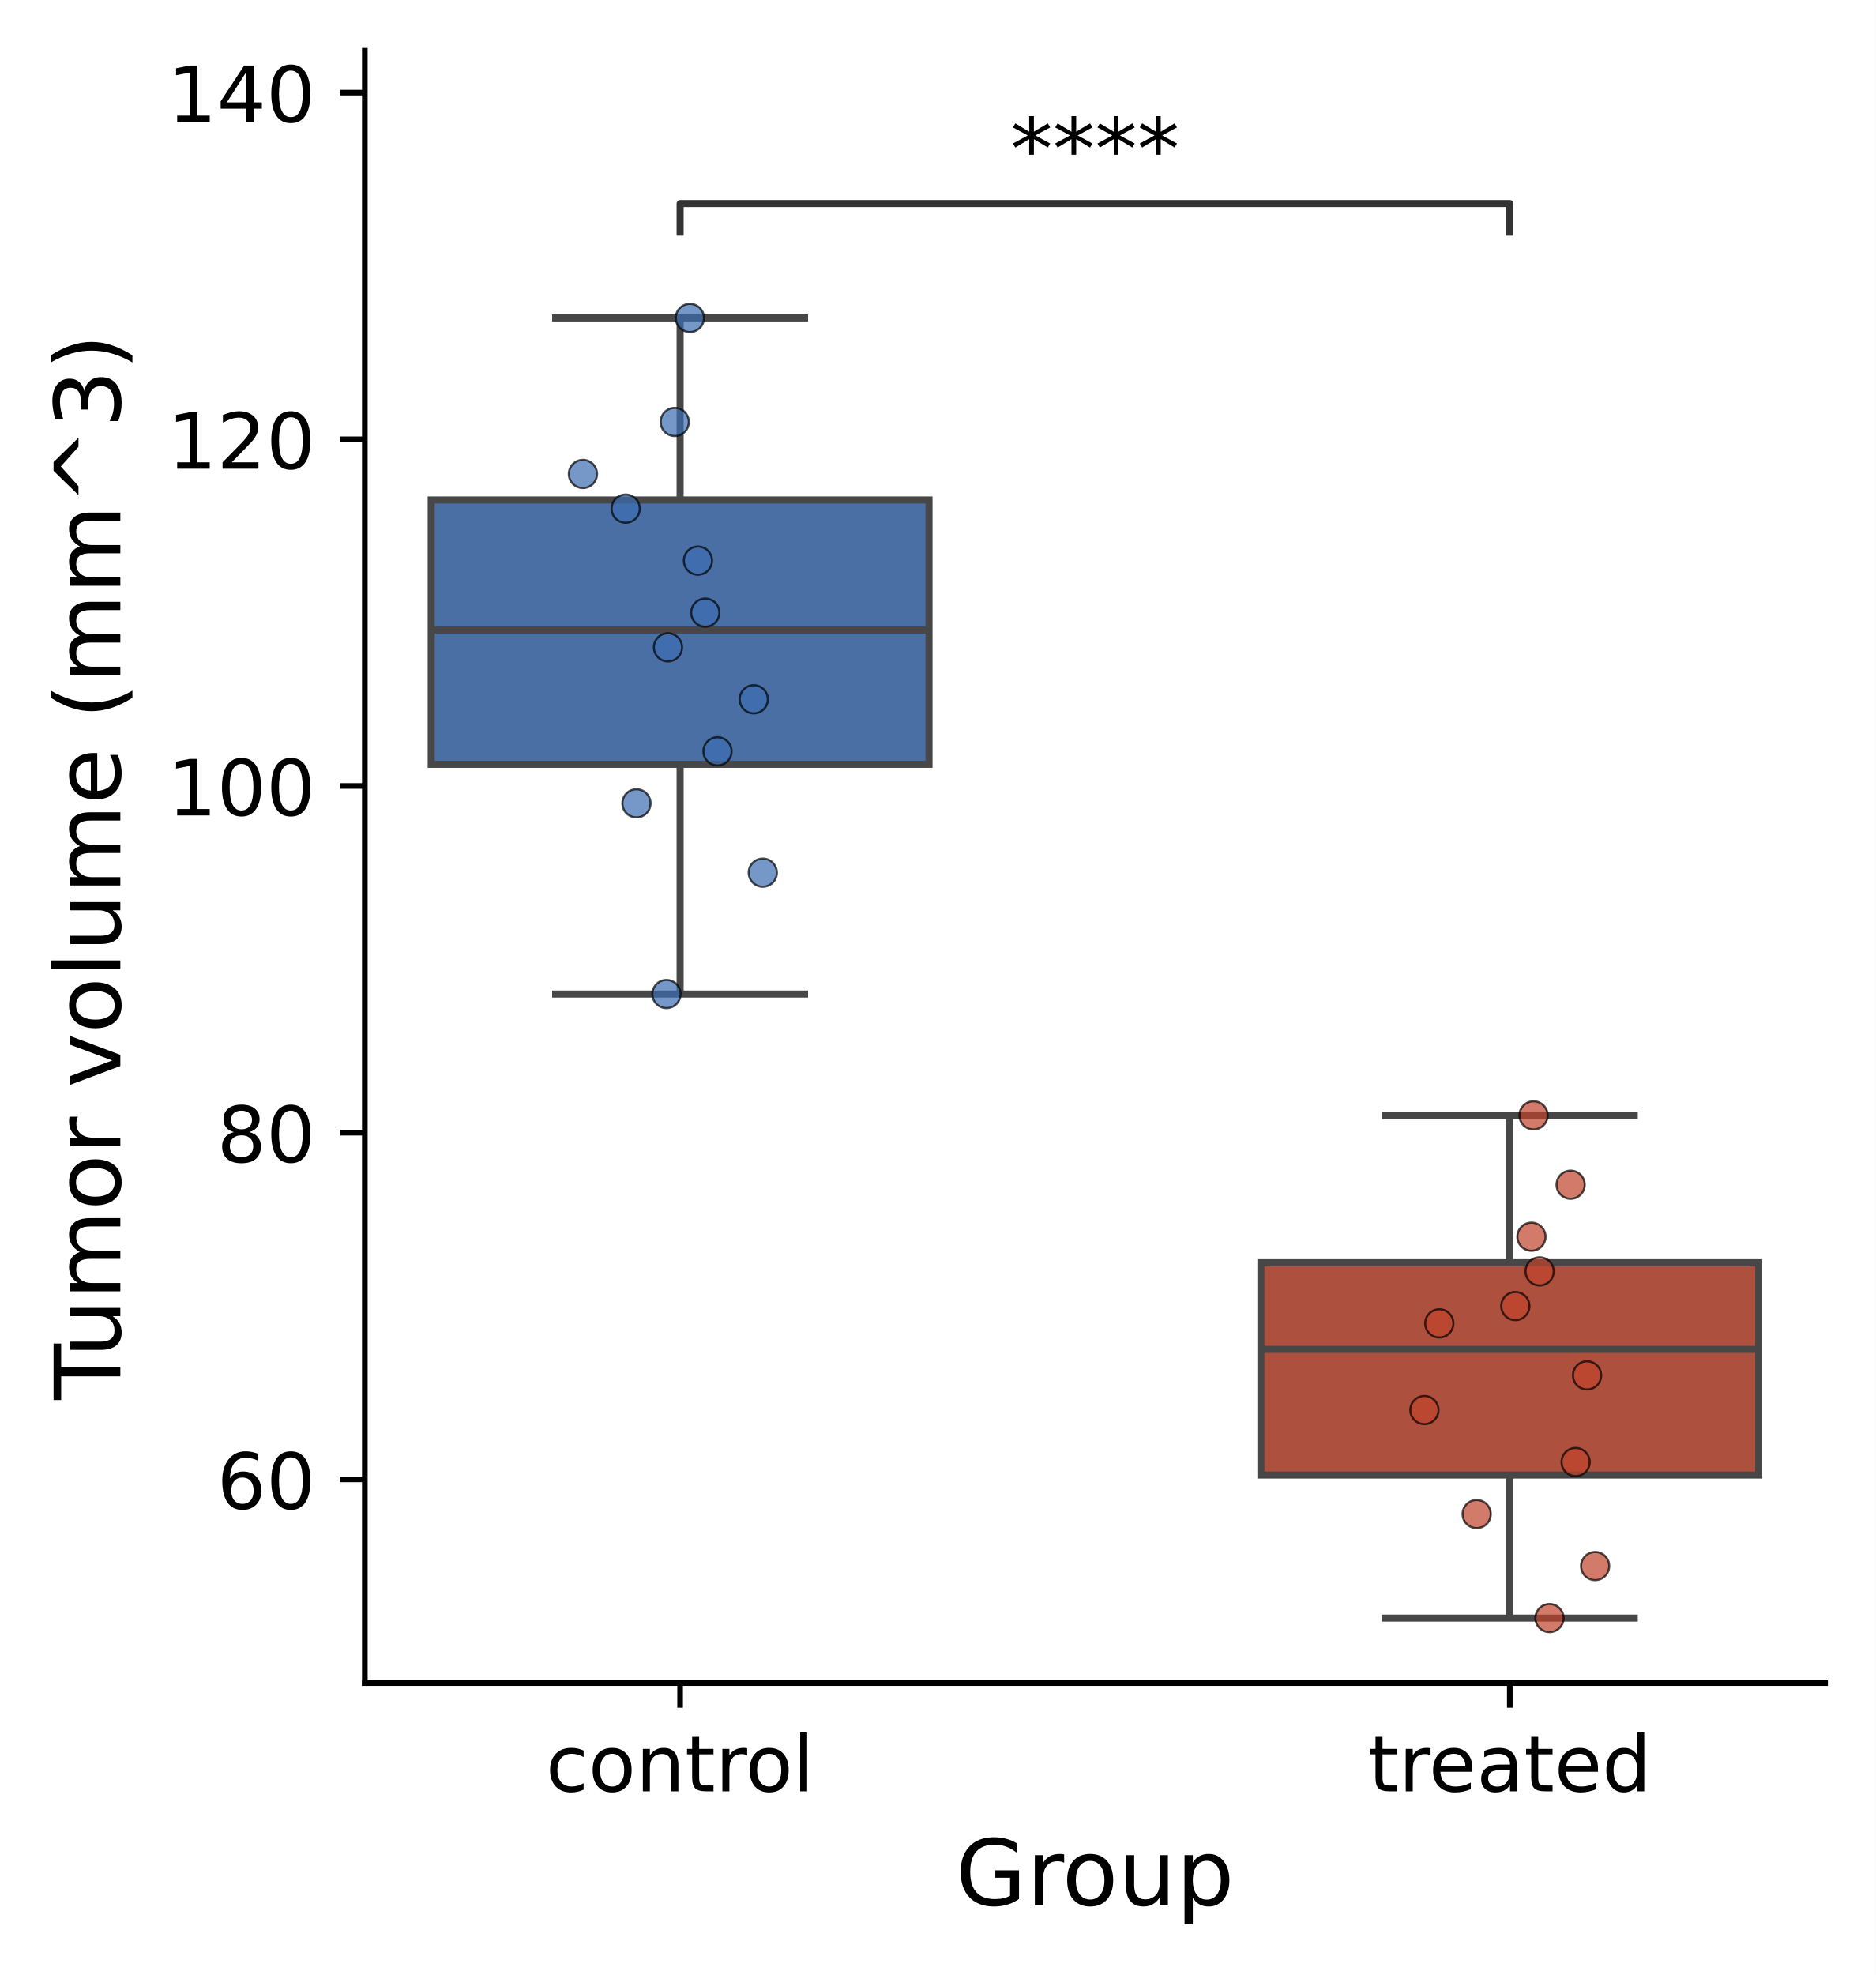
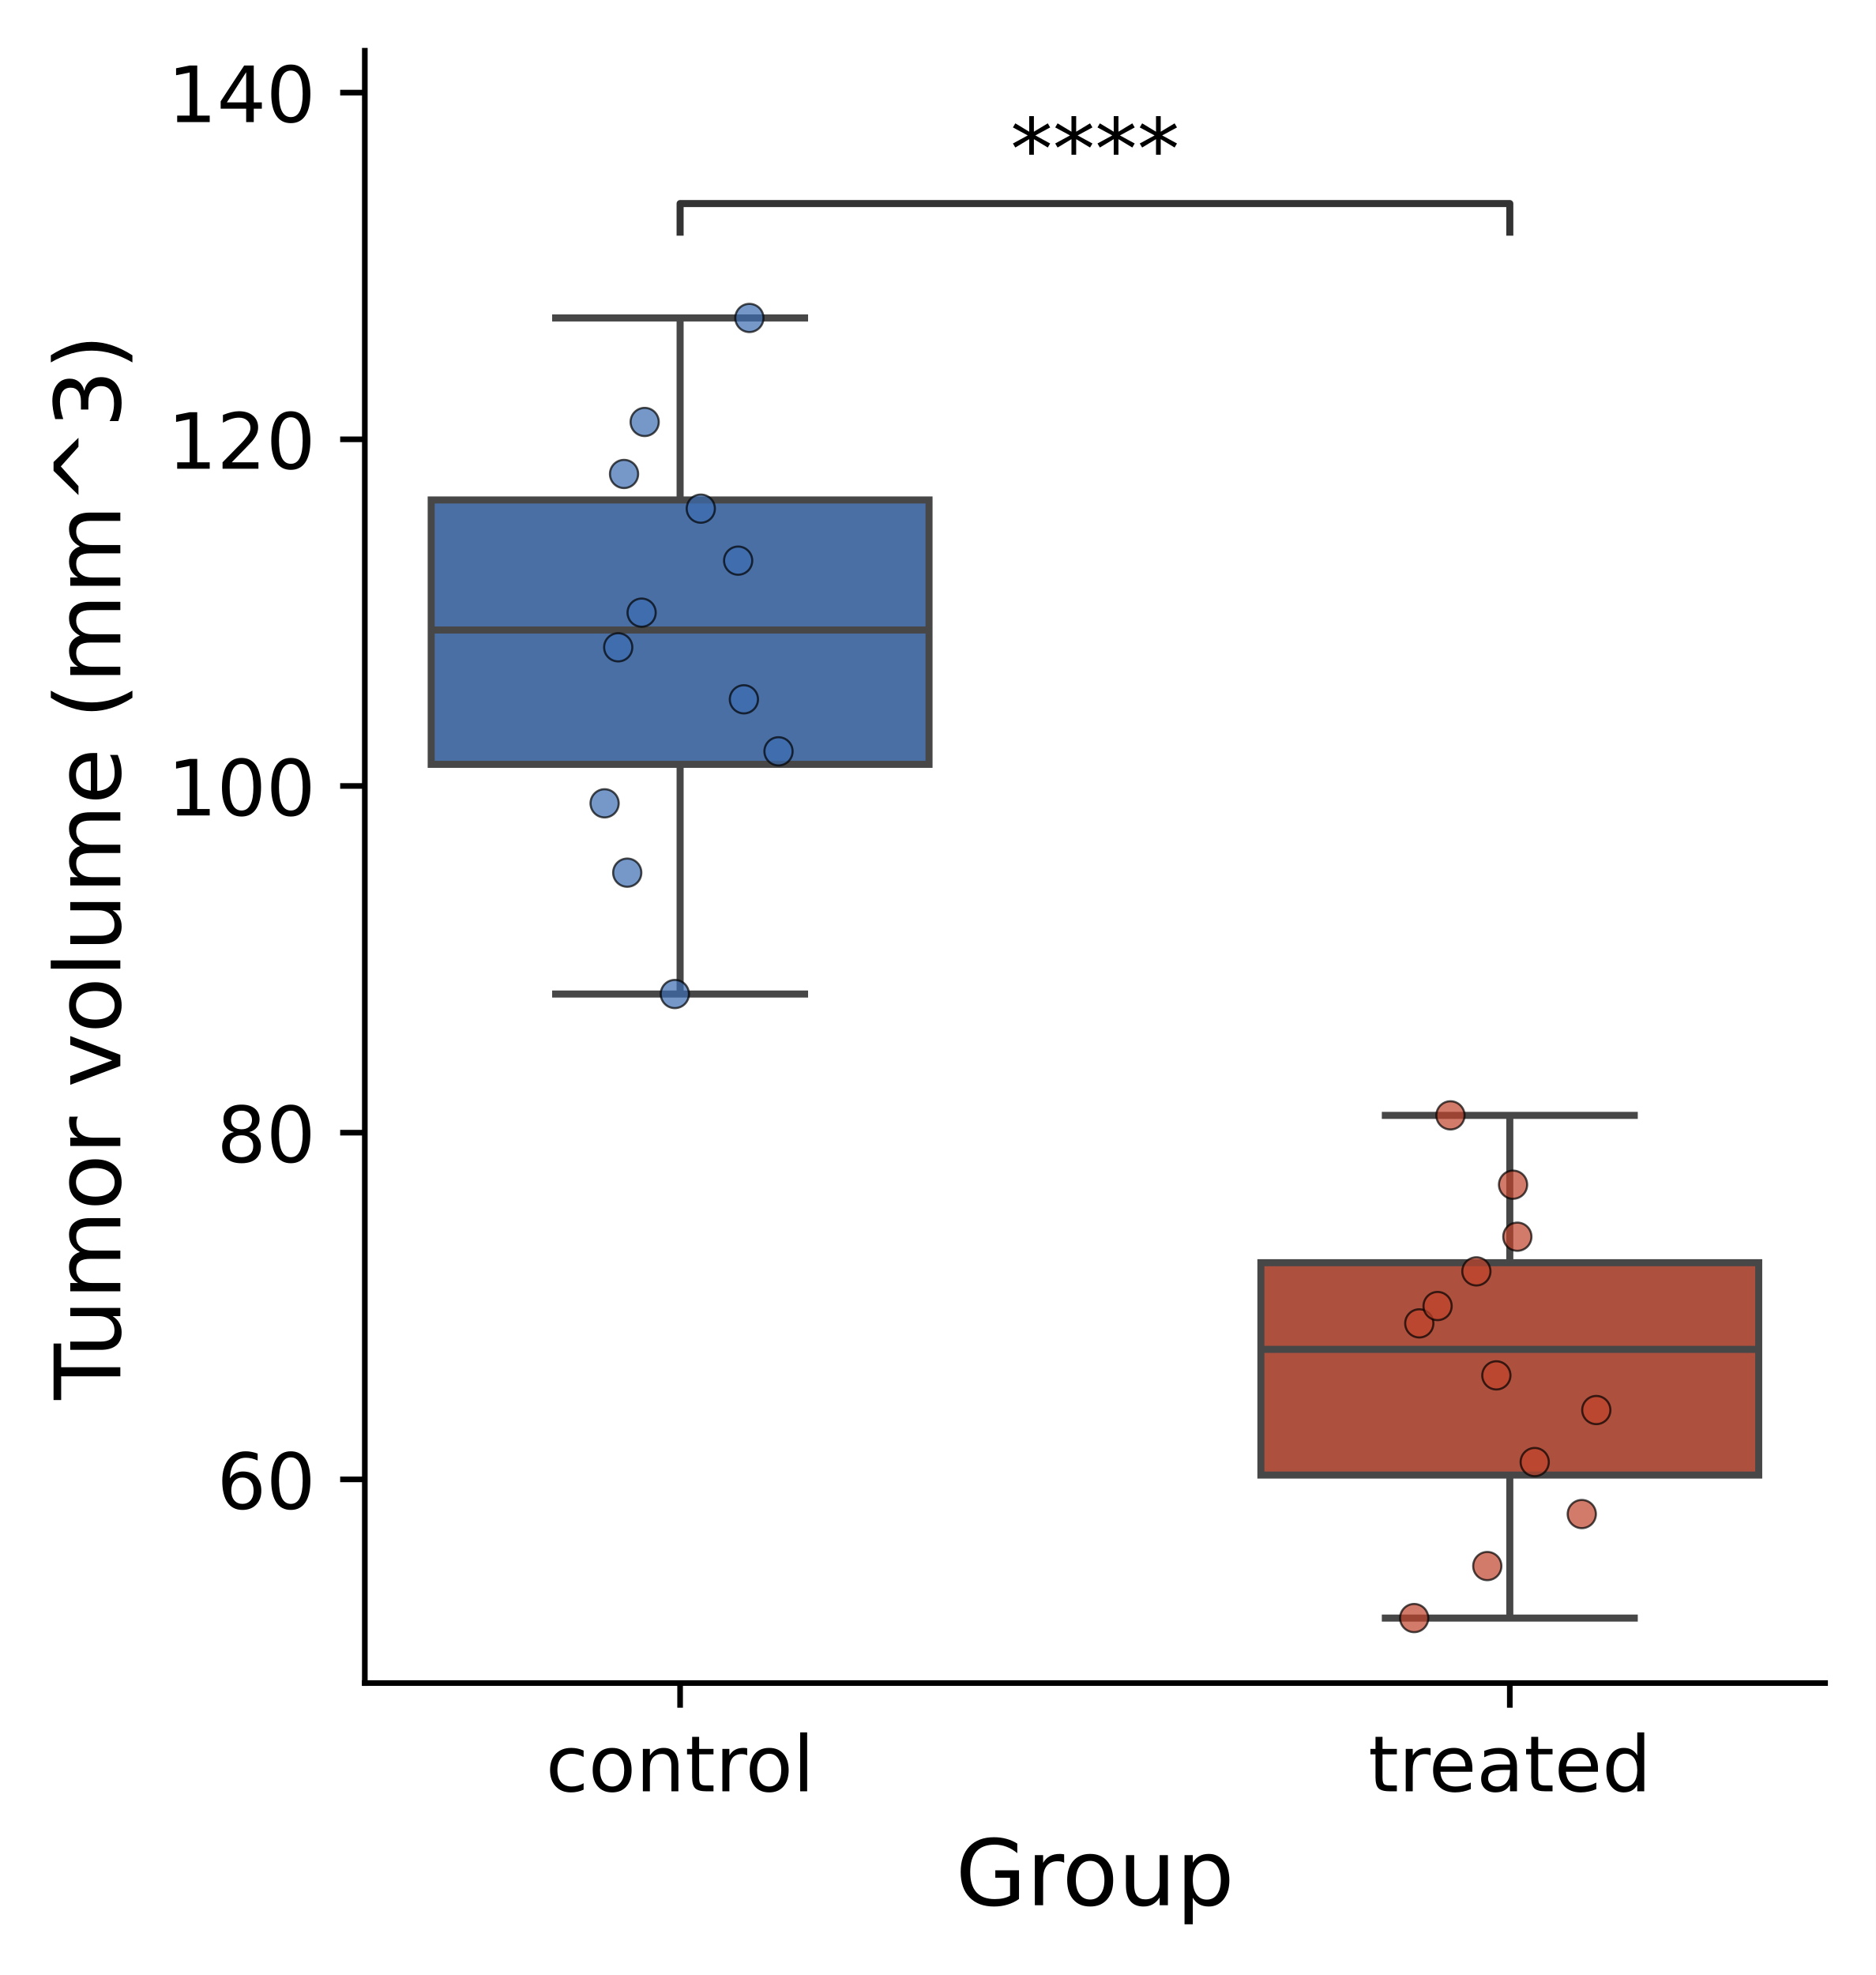
<svg xmlns="http://www.w3.org/2000/svg" xmlns:xlink="http://www.w3.org/1999/xlink" width="266.228pt" height="280.267pt" viewBox="0 0 266.228 280.267" version="1.1">
  <defs>
    <style type="text/css">*{stroke-linejoin: round; stroke-linecap: butt}</style>
  </defs>
  <g id="figure_1">
    <g id="patch_1">
      <path d="M 0 280.267  L 266.228 280.267  L 266.228 0  L 0 0  z " style="fill: #ffffff" />
    </g>
    <g id="axes_1">
      <g id="patch_2">
        <path d="M 51.778 238.84  L 259.028 238.84  L 259.028 7.2  L 51.778 7.2  z " style="fill: #ffffff" />
      </g>
      <g id="matplotlib.axis_1">
        <g id="xtick_1">
          <g id="line2d_1">
            <defs>
-               <path id="md462fd6663" d="M 0 0  L 0 3.5  " style="stroke: #000000; stroke-width: 0.8" />
+               <path id="m5042f76fa0" d="M 0 0  L 0 3.5  " style="stroke: #000000; stroke-width: 0.8" />
            </defs>
            <g>
-               <use xlink:href="#md462fd6663" x="96.525" y="238.84" style="stroke: #000000; stroke-width: 0.8" />
+               <use xlink:href="#m5042f76fa0" x="96.525" y="238.84" style="stroke: #000000; stroke-width: 0.8" />
            </g>
          </g>
          <g id="text_1">
            <g transform="translate(77.46318 254.1983) scale(0.11 -0.11)">
              <defs>
                <path id="DejaVuSans-63" d="M 3122 3366  L 3122 2828  Q 2878 2963 2633 3030  Q 2388 3097 2138 3097  Q 1578 3097 1268 2742  Q 959 2388 959 1747  Q 959 1106 1268 751  Q 1578 397 2138 397  Q 2388 397 2633 464  Q 2878 531 3122 666  L 3122 134  Q 2881 22 2623 -34  Q 2366 -91 2075 -91  Q 1284 -91 818 406  Q 353 903 353 1747  Q 353 2603 823 3093  Q 1294 3584 2113 3584  Q 2378 3584 2631 3529  Q 2884 3475 3122 3366  z " transform="scale(0.015625)" />
                <path id="DejaVuSans-6f" d="M 1959 3097  Q 1497 3097 1228 2736  Q 959 2375 959 1747  Q 959 1119 1226 758  Q 1494 397 1959 397  Q 2419 397 2687 759  Q 2956 1122 2956 1747  Q 2956 2369 2687 2733  Q 2419 3097 1959 3097  z M 1959 3584  Q 2709 3584 3137 3096  Q 3566 2609 3566 1747  Q 3566 888 3137 398  Q 2709 -91 1959 -91  Q 1206 -91 779 398  Q 353 888 353 1747  Q 353 2609 779 3096  Q 1206 3584 1959 3584  z " transform="scale(0.015625)" />
                <path id="DejaVuSans-6e" d="M 3513 2113  L 3513 0  L 2938 0  L 2938 2094  Q 2938 2591 2744 2837  Q 2550 3084 2163 3084  Q 1697 3084 1428 2787  Q 1159 2491 1159 1978  L 1159 0  L 581 0  L 581 3500  L 1159 3500  L 1159 2956  Q 1366 3272 1645 3428  Q 1925 3584 2291 3584  Q 2894 3584 3203 3211  Q 3513 2838 3513 2113  z " transform="scale(0.015625)" />
                <path id="DejaVuSans-74" d="M 1172 4494  L 1172 3500  L 2356 3500  L 2356 3053  L 1172 3053  L 1172 1153  Q 1172 725 1289 603  Q 1406 481 1766 481  L 2356 481  L 2356 0  L 1766 0  Q 1100 0 847 248  Q 594 497 594 1153  L 594 3053  L 172 3053  L 172 3500  L 594 3500  L 594 4494  L 1172 4494  z " transform="scale(0.015625)" />
                <path id="DejaVuSans-72" d="M 2631 2963  Q 2534 3019 2420 3045  Q 2306 3072 2169 3072  Q 1681 3072 1420 2755  Q 1159 2438 1159 1844  L 1159 0  L 581 0  L 581 3500  L 1159 3500  L 1159 2956  Q 1341 3275 1631 3429  Q 1922 3584 2338 3584  Q 2397 3584 2469 3576  Q 2541 3569 2628 3553  L 2631 2963  z " transform="scale(0.015625)" />
                <path id="DejaVuSans-6c" d="M 603 4863  L 1178 4863  L 1178 0  L 603 0  L 603 4863  z " transform="scale(0.015625)" />
              </defs>
              <use xlink:href="#DejaVuSans-63" />
              <use xlink:href="#DejaVuSans-6f" transform="translate(54.98047 0)" />
              <use xlink:href="#DejaVuSans-6e" transform="translate(116.1621 0)" />
              <use xlink:href="#DejaVuSans-74" transform="translate(179.541 0)" />
              <use xlink:href="#DejaVuSans-72" transform="translate(218.75 0)" />
              <use xlink:href="#DejaVuSans-6f" transform="translate(257.6133 0)" />
              <use xlink:href="#DejaVuSans-6c" transform="translate(318.7949 0)" />
            </g>
          </g>
        </g>
        <g id="xtick_2">
          <g id="line2d_2">
            <g>
-               <use xlink:href="#md462fd6663" x="214.281" y="238.84" style="stroke: #000000; stroke-width: 0.8" />
+               <use xlink:href="#m5042f76fa0" x="214.281" y="238.84" style="stroke: #000000; stroke-width: 0.8" />
            </g>
          </g>
          <g id="text_2">
            <g transform="translate(194.2005 254.1983) scale(0.11 -0.11)">
              <defs>
                <path id="DejaVuSans-65" d="M 3597 1894  L 3597 1613  L 953 1613  Q 991 1019 1311 708  Q 1631 397 2203 397  Q 2534 397 2845 478  Q 3156 559 3463 722  L 3463 178  Q 3153 47 2828 -22  Q 2503 -91 2169 -91  Q 1331 -91 842 396  Q 353 884 353 1716  Q 353 2575 817 3079  Q 1281 3584 2069 3584  Q 2775 3584 3186 3129  Q 3597 2675 3597 1894  z M 3022 2063  Q 3016 2534 2758 2815  Q 2500 3097 2075 3097  Q 1594 3097 1305 2825  Q 1016 2553 972 2059  L 3022 2063  z " transform="scale(0.015625)" />
                <path id="DejaVuSans-61" d="M 2194 1759  Q 1497 1759 1228 1600  Q 959 1441 959 1056  Q 959 750 1161 570  Q 1363 391 1709 391  Q 2188 391 2477 730  Q 2766 1069 2766 1631  L 2766 1759  L 2194 1759  z M 3341 1997  L 3341 0  L 2766 0  L 2766 531  Q 2569 213 2275 61  Q 1981 -91 1556 -91  Q 1019 -91 701 211  Q 384 513 384 1019  Q 384 1609 779 1909  Q 1175 2209 1959 2209  L 2766 2209  L 2766 2266  Q 2766 2663 2505 2880  Q 2244 3097 1772 3097  Q 1472 3097 1187 3025  Q 903 2953 641 2809  L 641 3341  Q 956 3463 1253 3523  Q 1550 3584 1831 3584  Q 2591 3584 2966 3190  Q 3341 2797 3341 1997  z " transform="scale(0.015625)" />
                <path id="DejaVuSans-64" d="M 2906 2969  L 2906 4863  L 3481 4863  L 3481 0  L 2906 0  L 2906 525  Q 2725 213 2448 61  Q 2172 -91 1784 -91  Q 1150 -91 751 415  Q 353 922 353 1747  Q 353 2572 751 3078  Q 1150 3584 1784 3584  Q 2172 3584 2448 3432  Q 2725 3281 2906 2969  z M 947 1747  Q 947 1113 1208 752  Q 1469 391 1925 391  Q 2381 391 2643 752  Q 2906 1113 2906 1747  Q 2906 2381 2643 2742  Q 2381 3103 1925 3103  Q 1469 3103 1208 2742  Q 947 2381 947 1747  z " transform="scale(0.015625)" />
              </defs>
              <use xlink:href="#DejaVuSans-74" />
              <use xlink:href="#DejaVuSans-72" transform="translate(39.20898 0)" />
              <use xlink:href="#DejaVuSans-65" transform="translate(78.07227 0)" />
              <use xlink:href="#DejaVuSans-61" transform="translate(139.5957 0)" />
              <use xlink:href="#DejaVuSans-74" transform="translate(200.875 0)" />
              <use xlink:href="#DejaVuSans-65" transform="translate(240.084 0)" />
              <use xlink:href="#DejaVuSans-64" transform="translate(301.6074 0)" />
            </g>
          </g>
        </g>
        <g id="text_3">
          <g transform="translate(135.6174 270.3639) scale(0.13 -0.13)">
            <defs>
              <path id="DejaVuSans-47" d="M 3809 666  L 3809 1919  L 2778 1919  L 2778 2438  L 4434 2438  L 4434 434  Q 4069 175 3628 42  Q 3188 -91 2688 -91  Q 1594 -91 976 548  Q 359 1188 359 2328  Q 359 3472 976 4111  Q 1594 4750 2688 4750  Q 3144 4750 3555 4637  Q 3966 4525 4313 4306  L 4313 3634  Q 3963 3931 3569 4081  Q 3175 4231 2741 4231  Q 1884 4231 1454 3753  Q 1025 3275 1025 2328  Q 1025 1384 1454 906  Q 1884 428 2741 428  Q 3075 428 3337 486  Q 3600 544 3809 666  z " transform="scale(0.015625)" />
              <path id="DejaVuSans-75" d="M 544 1381  L 544 3500  L 1119 3500  L 1119 1403  Q 1119 906 1312 657  Q 1506 409 1894 409  Q 2359 409 2629 706  Q 2900 1003 2900 1516  L 2900 3500  L 3475 3500  L 3475 0  L 2900 0  L 2900 538  Q 2691 219 2414 64  Q 2138 -91 1772 -91  Q 1169 -91 856 284  Q 544 659 544 1381  z M 1991 3584  L 1991 3584  z " transform="scale(0.015625)" />
              <path id="DejaVuSans-70" d="M 1159 525  L 1159 -1331  L 581 -1331  L 581 3500  L 1159 3500  L 1159 2969  Q 1341 3281 1617 3432  Q 1894 3584 2278 3584  Q 2916 3584 3314 3078  Q 3713 2572 3713 1747  Q 3713 922 3314 415  Q 2916 -91 2278 -91  Q 1894 -91 1617 61  Q 1341 213 1159 525  z M 3116 1747  Q 3116 2381 2855 2742  Q 2594 3103 2138 3103  Q 1681 3103 1420 2742  Q 1159 2381 1159 1747  Q 1159 1113 1420 752  Q 1681 391 2138 391  Q 2594 391 2855 752  Q 3116 1113 3116 1747  z " transform="scale(0.015625)" />
            </defs>
            <use xlink:href="#DejaVuSans-47" />
            <use xlink:href="#DejaVuSans-72" transform="translate(77.49023 0)" />
            <use xlink:href="#DejaVuSans-6f" transform="translate(116.3535 0)" />
            <use xlink:href="#DejaVuSans-75" transform="translate(177.5352 0)" />
            <use xlink:href="#DejaVuSans-70" transform="translate(240.9141 0)" />
          </g>
        </g>
      </g>
      <g id="matplotlib.axis_2">
        <g id="ytick_1">
          <g id="line2d_3">
            <defs>
-               <path id="m7a6c39d2a2" d="M 0 0  L -3.5 0  " style="stroke: #000000; stroke-width: 0.8" />
+               <path id="mf87081c8db" d="M 0 0  L -3.5 0  " style="stroke: #000000; stroke-width: 0.8" />
            </defs>
            <g>
-               <use xlink:href="#m7a6c39d2a2" x="51.778" y="209.936" style="stroke: #000000; stroke-width: 0.8" />
+               <use xlink:href="#mf87081c8db" x="51.778" y="209.936" style="stroke: #000000; stroke-width: 0.8" />
            </g>
          </g>
          <g id="text_4">
            <g transform="translate(30.78031 214.1149) scale(0.11 -0.11)">
              <defs>
                <path id="DejaVuSans-36" d="M 2113 2584  Q 1688 2584 1439 2293  Q 1191 2003 1191 1497  Q 1191 994 1439 701  Q 1688 409 2113 409  Q 2538 409 2786 701  Q 3034 994 3034 1497  Q 3034 2003 2786 2293  Q 2538 2584 2113 2584  z M 3366 4563  L 3366 3988  Q 3128 4100 2886 4159  Q 2644 4219 2406 4219  Q 1781 4219 1451 3797  Q 1122 3375 1075 2522  Q 1259 2794 1537 2939  Q 1816 3084 2150 3084  Q 2853 3084 3261 2657  Q 3669 2231 3669 1497  Q 3669 778 3244 343  Q 2819 -91 2113 -91  Q 1303 -91 875 529  Q 447 1150 447 2328  Q 447 3434 972 4092  Q 1497 4750 2381 4750  Q 2619 4750 2861 4703  Q 3103 4656 3366 4563  z " transform="scale(0.015625)" />
                <path id="DejaVuSans-30" d="M 2034 4250  Q 1547 4250 1301 3770  Q 1056 3291 1056 2328  Q 1056 1369 1301 889  Q 1547 409 2034 409  Q 2525 409 2770 889  Q 3016 1369 3016 2328  Q 3016 3291 2770 3770  Q 2525 4250 2034 4250  z M 2034 4750  Q 2819 4750 3233 4129  Q 3647 3509 3647 2328  Q 3647 1150 3233 529  Q 2819 -91 2034 -91  Q 1250 -91 836 529  Q 422 1150 422 2328  Q 422 3509 836 4129  Q 1250 4750 2034 4750  z " transform="scale(0.015625)" />
              </defs>
              <use xlink:href="#DejaVuSans-36" />
              <use xlink:href="#DejaVuSans-30" transform="translate(63.62305 0)" />
            </g>
          </g>
        </g>
        <g id="ytick_2">
          <g id="line2d_4">
            <g>
-               <use xlink:href="#m7a6c39d2a2" x="51.778" y="160.737" style="stroke: #000000; stroke-width: 0.8" />
+               <use xlink:href="#mf87081c8db" x="51.778" y="160.737" style="stroke: #000000; stroke-width: 0.8" />
            </g>
          </g>
          <g id="text_5">
            <g transform="translate(30.78031 164.9163) scale(0.11 -0.11)">
              <defs>
                <path id="DejaVuSans-38" d="M 2034 2216  Q 1584 2216 1326 1975  Q 1069 1734 1069 1313  Q 1069 891 1326 650  Q 1584 409 2034 409  Q 2484 409 2743 651  Q 3003 894 3003 1313  Q 3003 1734 2745 1975  Q 2488 2216 2034 2216  z M 1403 2484  Q 997 2584 770 2862  Q 544 3141 544 3541  Q 544 4100 942 4425  Q 1341 4750 2034 4750  Q 2731 4750 3128 4425  Q 3525 4100 3525 3541  Q 3525 3141 3298 2862  Q 3072 2584 2669 2484  Q 3125 2378 3379 2068  Q 3634 1759 3634 1313  Q 3634 634 3220 271  Q 2806 -91 2034 -91  Q 1263 -91 848 271  Q 434 634 434 1313  Q 434 1759 690 2068  Q 947 2378 1403 2484  z M 1172 3481  Q 1172 3119 1398 2916  Q 1625 2713 2034 2713  Q 2441 2713 2670 2916  Q 2900 3119 2900 3481  Q 2900 3844 2670 4047  Q 2441 4250 2034 4250  Q 1625 4250 1398 4047  Q 1172 3844 1172 3481  z " transform="scale(0.015625)" />
              </defs>
              <use xlink:href="#DejaVuSans-38" />
              <use xlink:href="#DejaVuSans-30" transform="translate(63.62305 0)" />
            </g>
          </g>
        </g>
        <g id="ytick_3">
          <g id="line2d_5">
            <g>
-               <use xlink:href="#m7a6c39d2a2" x="51.778" y="111.538" style="stroke: #000000; stroke-width: 0.8" />
+               <use xlink:href="#mf87081c8db" x="51.778" y="111.538" style="stroke: #000000; stroke-width: 0.8" />
            </g>
          </g>
          <g id="text_6">
            <g transform="translate(23.78156 115.7176) scale(0.11 -0.11)">
              <defs>
                <path id="DejaVuSans-31" d="M 794 531  L 1825 531  L 1825 4091  L 703 3866  L 703 4441  L 1819 4666  L 2450 4666  L 2450 531  L 3481 531  L 3481 0  L 794 0  L 794 531  z " transform="scale(0.015625)" />
              </defs>
              <use xlink:href="#DejaVuSans-31" />
              <use xlink:href="#DejaVuSans-30" transform="translate(63.62305 0)" />
              <use xlink:href="#DejaVuSans-30" transform="translate(127.2461 0)" />
            </g>
          </g>
        </g>
        <g id="ytick_4">
          <g id="line2d_6">
            <g>
-               <use xlink:href="#m7a6c39d2a2" x="51.778" y="62.34" style="stroke: #000000; stroke-width: 0.8" />
+               <use xlink:href="#mf87081c8db" x="51.778" y="62.34" style="stroke: #000000; stroke-width: 0.8" />
            </g>
          </g>
          <g id="text_7">
            <g transform="translate(23.78156 66.51899) scale(0.11 -0.11)">
              <defs>
                <path id="DejaVuSans-32" d="M 1228 531  L 3431 531  L 3431 0  L 469 0  L 469 531  Q 828 903 1448 1529  Q 2069 2156 2228 2338  Q 2531 2678 2651 2914  Q 2772 3150 2772 3378  Q 2772 3750 2511 3984  Q 2250 4219 1831 4219  Q 1534 4219 1204 4116  Q 875 4013 500 3803  L 500 4441  Q 881 4594 1212 4672  Q 1544 4750 1819 4750  Q 2544 4750 2975 4387  Q 3406 4025 3406 3419  Q 3406 3131 3298 2873  Q 3191 2616 2906 2266  Q 2828 2175 2409 1742  Q 1991 1309 1228 531  z " transform="scale(0.015625)" />
              </defs>
              <use xlink:href="#DejaVuSans-31" />
              <use xlink:href="#DejaVuSans-32" transform="translate(63.62305 0)" />
              <use xlink:href="#DejaVuSans-30" transform="translate(127.2461 0)" />
            </g>
          </g>
        </g>
        <g id="ytick_5">
          <g id="line2d_7">
            <g>
-               <use xlink:href="#m7a6c39d2a2" x="51.778" y="13.141" style="stroke: #000000; stroke-width: 0.8" />
+               <use xlink:href="#mf87081c8db" x="51.778" y="13.141" style="stroke: #000000; stroke-width: 0.8" />
            </g>
          </g>
          <g id="text_8">
            <g transform="translate(23.78156 17.32035) scale(0.11 -0.11)">
              <defs>
                <path id="DejaVuSans-34" d="M 2419 4116  L 825 1625  L 2419 1625  L 2419 4116  z M 2253 4666  L 3047 4666  L 3047 1625  L 3713 1625  L 3713 1100  L 3047 1100  L 3047 0  L 2419 0  L 2419 1100  L 313 1100  L 313 1709  L 2253 4666  z " transform="scale(0.015625)" />
              </defs>
              <use xlink:href="#DejaVuSans-31" />
              <use xlink:href="#DejaVuSans-34" transform="translate(63.62305 0)" />
              <use xlink:href="#DejaVuSans-30" transform="translate(127.2461 0)" />
            </g>
          </g>
        </g>
        <g id="text_9">
          <g transform="translate(17.07797 198.6363) rotate(-90) scale(0.13 -0.13)">
            <defs>
              <path id="DejaVuSans-54" d="M -19 4666  L 3928 4666  L 3928 4134  L 2272 4134  L 2272 0  L 1638 0  L 1638 4134  L -19 4134  L -19 4666  z " transform="scale(0.015625)" />
              <path id="DejaVuSans-6d" d="M 3328 2828  Q 3544 3216 3844 3400  Q 4144 3584 4550 3584  Q 5097 3584 5394 3201  Q 5691 2819 5691 2113  L 5691 0  L 5113 0  L 5113 2094  Q 5113 2597 4934 2840  Q 4756 3084 4391 3084  Q 3944 3084 3684 2787  Q 3425 2491 3425 1978  L 3425 0  L 2847 0  L 2847 2094  Q 2847 2600 2669 2842  Q 2491 3084 2119 3084  Q 1678 3084 1418 2786  Q 1159 2488 1159 1978  L 1159 0  L 581 0  L 581 3500  L 1159 3500  L 1159 2956  Q 1356 3278 1631 3431  Q 1906 3584 2284 3584  Q 2666 3584 2933 3390  Q 3200 3197 3328 2828  z " transform="scale(0.015625)" />
              <path id="DejaVuSans-20" transform="scale(0.015625)" />
              <path id="DejaVuSans-76" d="M 191 3500  L 800 3500  L 1894 563  L 2988 3500  L 3597 3500  L 2284 0  L 1503 0  L 191 3500  z " transform="scale(0.015625)" />
              <path id="DejaVuSans-28" d="M 1984 4856  Q 1566 4138 1362 3434  Q 1159 2731 1159 2009  Q 1159 1288 1364 580  Q 1569 -128 1984 -844  L 1484 -844  Q 1016 -109 783 600  Q 550 1309 550 2009  Q 550 2706 781 3412  Q 1013 4119 1484 4856  L 1984 4856  z " transform="scale(0.015625)" />
              <path id="DejaVuSans-5e" d="M 2988 4666  L 4684 2925  L 4056 2925  L 2681 4159  L 1306 2925  L 678 2925  L 2375 4666  L 2988 4666  z " transform="scale(0.015625)" />
              <path id="DejaVuSans-33" d="M 2597 2516  Q 3050 2419 3304 2112  Q 3559 1806 3559 1356  Q 3559 666 3084 287  Q 2609 -91 1734 -91  Q 1441 -91 1130 -33  Q 819 25 488 141  L 488 750  Q 750 597 1062 519  Q 1375 441 1716 441  Q 2309 441 2620 675  Q 2931 909 2931 1356  Q 2931 1769 2642 2001  Q 2353 2234 1838 2234  L 1294 2234  L 1294 2753  L 1863 2753  Q 2328 2753 2575 2939  Q 2822 3125 2822 3475  Q 2822 3834 2567 4026  Q 2313 4219 1838 4219  Q 1578 4219 1281 4162  Q 984 4106 628 3988  L 628 4550  Q 988 4650 1302 4700  Q 1616 4750 1894 4750  Q 2613 4750 3031 4423  Q 3450 4097 3450 3541  Q 3450 3153 3228 2886  Q 3006 2619 2597 2516  z " transform="scale(0.015625)" />
              <path id="DejaVuSans-29" d="M 513 4856  L 1013 4856  Q 1481 4119 1714 3412  Q 1947 2706 1947 2009  Q 1947 1309 1714 600  Q 1481 -109 1013 -844  L 513 -844  Q 928 -128 1133 580  Q 1338 1288 1338 2009  Q 1338 2731 1133 3434  Q 928 4138 513 4856  z " transform="scale(0.015625)" />
            </defs>
            <use xlink:href="#DejaVuSans-54" />
            <use xlink:href="#DejaVuSans-75" transform="translate(45.95898 0)" />
            <use xlink:href="#DejaVuSans-6d" transform="translate(109.3379 0)" />
            <use xlink:href="#DejaVuSans-6f" transform="translate(206.75 0)" />
            <use xlink:href="#DejaVuSans-72" transform="translate(267.9316 0)" />
            <use xlink:href="#DejaVuSans-20" transform="translate(309.0449 0)" />
            <use xlink:href="#DejaVuSans-76" transform="translate(340.832 0)" />
            <use xlink:href="#DejaVuSans-6f" transform="translate(400.0117 0)" />
            <use xlink:href="#DejaVuSans-6c" transform="translate(461.1934 0)" />
            <use xlink:href="#DejaVuSans-75" transform="translate(488.9766 0)" />
            <use xlink:href="#DejaVuSans-6d" transform="translate(552.3555 0)" />
            <use xlink:href="#DejaVuSans-65" transform="translate(649.7676 0)" />
            <use xlink:href="#DejaVuSans-20" transform="translate(711.291 0)" />
            <use xlink:href="#DejaVuSans-28" transform="translate(743.0781 0)" />
            <use xlink:href="#DejaVuSans-6d" transform="translate(782.0918 0)" />
            <use xlink:href="#DejaVuSans-6d" transform="translate(879.5039 0)" />
            <use xlink:href="#DejaVuSans-5e" transform="translate(976.916 0)" />
            <use xlink:href="#DejaVuSans-33" transform="translate(1060.705 0)" />
            <use xlink:href="#DejaVuSans-29" transform="translate(1124.328 0)" />
          </g>
        </g>
      </g>
      <g id="patch_3">
-         <path d="M 61.198 108.464  L 131.852 108.464  L 131.852 70.95  L 61.198 70.95  L 61.198 108.464  z " clip-path="url(#pcc0ac6ce00)" style="fill: #4a6fa4; stroke: #474747; stroke-linejoin: miter" />
+         <path d="M 61.198 108.464  L 131.852 108.464  L 131.852 70.95  L 61.198 70.95  L 61.198 108.464  z " clip-path="url(#pd8d2fb80b0)" style="fill: #4a6fa4; stroke: #474747; stroke-linejoin: miter" />
      </g>
      <g id="line2d_8">
-         <path d="M 96.525 108.464  L 96.525 141.058  " clip-path="url(#pcc0ac6ce00)" style="fill: none; stroke: #474747" />
+         <path d="M 96.525 108.464  L 96.525 141.058  " clip-path="url(#pd8d2fb80b0)" style="fill: none; stroke: #474747" />
      </g>
      <g id="line2d_9">
-         <path d="M 96.525 70.95  L 96.525 45.12  " clip-path="url(#pcc0ac6ce00)" style="fill: none; stroke: #474747" />
+         <path d="M 96.525 70.95  L 96.525 45.12  " clip-path="url(#pd8d2fb80b0)" style="fill: none; stroke: #474747" />
      </g>
      <g id="line2d_10">
-         <path d="M 78.862 141.058  L 114.188 141.058  " clip-path="url(#pcc0ac6ce00)" style="fill: none; stroke: #474747; stroke-linecap: square" />
+         <path d="M 78.862 141.058  L 114.188 141.058  " clip-path="url(#pd8d2fb80b0)" style="fill: none; stroke: #474747; stroke-linecap: square" />
      </g>
      <g id="line2d_11">
-         <path d="M 78.862 45.12  L 114.188 45.12  " clip-path="url(#pcc0ac6ce00)" style="fill: none; stroke: #474747; stroke-linecap: square" />
+         <path d="M 78.862 45.12  L 114.188 45.12  " clip-path="url(#pd8d2fb80b0)" style="fill: none; stroke: #474747; stroke-linecap: square" />
      </g>
      <g id="line2d_12" />
      <g id="patch_4">
-         <path d="M 178.954 209.321  L 249.607 209.321  L 249.607 179.187  L 178.954 179.187  L 178.954 209.321  z " clip-path="url(#pcc0ac6ce00)" style="fill: #ae503e; stroke: #474747; stroke-linejoin: miter" />
+         <path d="M 178.954 209.321  L 249.607 209.321  L 249.607 179.187  L 178.954 179.187  L 178.954 209.321  z " clip-path="url(#pd8d2fb80b0)" style="fill: #ae503e; stroke: #474747; stroke-linejoin: miter" />
      </g>
      <g id="line2d_13">
-         <path d="M 214.281 209.321  L 214.281 229.615  " clip-path="url(#pcc0ac6ce00)" style="fill: none; stroke: #474747" />
+         <path d="M 214.281 209.321  L 214.281 229.615  " clip-path="url(#pd8d2fb80b0)" style="fill: none; stroke: #474747" />
      </g>
      <g id="line2d_14">
-         <path d="M 214.281 179.187  L 214.281 158.277  " clip-path="url(#pcc0ac6ce00)" style="fill: none; stroke: #474747" />
+         <path d="M 214.281 179.187  L 214.281 158.277  " clip-path="url(#pd8d2fb80b0)" style="fill: none; stroke: #474747" />
      </g>
      <g id="line2d_15">
-         <path d="M 196.617 229.615  L 231.944 229.615  " clip-path="url(#pcc0ac6ce00)" style="fill: none; stroke: #474747; stroke-linecap: square" />
+         <path d="M 196.617 229.615  L 231.944 229.615  " clip-path="url(#pd8d2fb80b0)" style="fill: none; stroke: #474747; stroke-linecap: square" />
      </g>
      <g id="line2d_16">
-         <path d="M 196.617 158.277  L 231.944 158.277  " clip-path="url(#pcc0ac6ce00)" style="fill: none; stroke: #474747; stroke-linecap: square" />
+         <path d="M 196.617 158.277  L 231.944 158.277  " clip-path="url(#pd8d2fb80b0)" style="fill: none; stroke: #474747; stroke-linecap: square" />
      </g>
      <g id="line2d_17" />
      <g id="line2d_18">
        <path d="M 96.525 32.944  L 96.525 28.885  L 214.281 28.885  L 214.281 32.944  " style="fill: none; stroke: #333333; stroke-linecap: square" />
      </g>
      <g id="line2d_19">
-         <path d="M 61.198 89.399  L 131.852 89.399  " clip-path="url(#pcc0ac6ce00)" style="fill: none; stroke: #474747" />
+         <path d="M 61.198 89.399  L 131.852 89.399  " clip-path="url(#pd8d2fb80b0)" style="fill: none; stroke: #474747" />
      </g>
      <g id="line2d_20">
-         <path d="M 178.954 191.486  L 249.607 191.486  " clip-path="url(#pcc0ac6ce00)" style="fill: none; stroke: #474747" />
+         <path d="M 178.954 191.486  L 249.607 191.486  " clip-path="url(#pd8d2fb80b0)" style="fill: none; stroke: #474747" />
      </g>
      <g id="patch_5">
        <path d="M 51.778 238.84  L 51.778 7.2  " style="fill: none; stroke: #000000; stroke-width: 0.8; stroke-linejoin: miter; stroke-linecap: square" />
      </g>
      <g id="patch_6">
        <path d="M 51.778 238.84  L 259.028 238.84  " style="fill: none; stroke: #000000; stroke-width: 0.8; stroke-linejoin: miter; stroke-linecap: square" />
      </g>
      <g id="PathCollection_1">
        <defs>
-           <path id="C0_0_a7253feaf0" d="M 0 2  C 0.53 2 1.039 1.789 1.414 1.414  C 1.789 1.039 2 0.53 2 -0  C 2 -0.53 1.789 -1.039 1.414 -1.414  C 1.039 -1.789 0.53 -2 0 -2  C -0.53 -2 -1.039 -1.789 -1.414 -1.414  C -1.789 -1.039 -2 -0.53 -2 0  C -2 0.53 -1.789 1.039 -1.414 1.414  C -1.039 1.789 -0.53 2 0 2  z " />
+           <path id="C0_0_d01815da12" d="M 0 2  C 0.53 2 1.039 1.789 1.414 1.414  C 1.789 1.039 2 0.53 2 -0  C 2 -0.53 1.789 -1.039 1.414 -1.414  C 1.039 -1.789 0.53 -2 0 -2  C -0.53 -2 -1.039 -1.789 -1.414 -1.414  C -1.789 -1.039 -2 -0.53 -2 0  C -2 0.53 -1.789 1.039 -1.414 1.414  C -1.039 1.789 -0.53 2 0 2  z " />
        </defs>
-         <g clip-path="url(#pcc0ac6ce00)">
-           <use xlink:href="#C0_0_a7253feaf0" x="101.831" y="106.619" style="fill: #3b6db3; fill-opacity: 0.7; stroke: #000000; stroke-opacity: 0.7; stroke-width: 0.3" />
-         </g>
-         <g clip-path="url(#pcc0ac6ce00)">
-           <use xlink:href="#C0_0_a7253feaf0" x="82.732" y="67.26" style="fill: #3b6db3; fill-opacity: 0.7; stroke: #000000; stroke-opacity: 0.7; stroke-width: 0.3" />
-         </g>
-         <g clip-path="url(#pcc0ac6ce00)">
-           <use xlink:href="#C0_0_a7253feaf0" x="108.258" y="123.838" style="fill: #3b6db3; fill-opacity: 0.7; stroke: #000000; stroke-opacity: 0.7; stroke-width: 0.3" />
-         </g>
-         <g clip-path="url(#pcc0ac6ce00)">
-           <use xlink:href="#C0_0_a7253feaf0" x="100.095" y="86.939" style="fill: #3b6db3; fill-opacity: 0.7; stroke: #000000; stroke-opacity: 0.7; stroke-width: 0.3" />
-         </g>
-         <g clip-path="url(#pcc0ac6ce00)">
-           <use xlink:href="#C0_0_a7253feaf0" x="97.909" y="45.12" style="fill: #3b6db3; fill-opacity: 0.7; stroke: #000000; stroke-opacity: 0.7; stroke-width: 0.3" />
-         </g>
-         <g clip-path="url(#pcc0ac6ce00)">
-           <use xlink:href="#C0_0_a7253feaf0" x="94.588" y="141.058" style="fill: #3b6db3; fill-opacity: 0.7; stroke: #000000; stroke-opacity: 0.7; stroke-width: 0.3" />
-         </g>
-         <g clip-path="url(#pcc0ac6ce00)">
-           <use xlink:href="#C0_0_a7253feaf0" x="106.975" y="99.239" style="fill: #3b6db3; fill-opacity: 0.7; stroke: #000000; stroke-opacity: 0.7; stroke-width: 0.3" />
-         </g>
-         <g clip-path="url(#pcc0ac6ce00)">
-           <use xlink:href="#C0_0_a7253feaf0" x="99.055" y="79.559" style="fill: #3b6db3; fill-opacity: 0.7; stroke: #000000; stroke-opacity: 0.7; stroke-width: 0.3" />
-         </g>
-         <g clip-path="url(#pcc0ac6ce00)">
-           <use xlink:href="#C0_0_a7253feaf0" x="90.332" y="113.998" style="fill: #3b6db3; fill-opacity: 0.7; stroke: #000000; stroke-opacity: 0.7; stroke-width: 0.3" />
-         </g>
-         <g clip-path="url(#pcc0ac6ce00)">
-           <use xlink:href="#C0_0_a7253feaf0" x="95.763" y="59.88" style="fill: #3b6db3; fill-opacity: 0.7; stroke: #000000; stroke-opacity: 0.7; stroke-width: 0.3" />
-         </g>
-         <g clip-path="url(#pcc0ac6ce00)">
-           <use xlink:href="#C0_0_a7253feaf0" x="94.802" y="91.859" style="fill: #3b6db3; fill-opacity: 0.7; stroke: #000000; stroke-opacity: 0.7; stroke-width: 0.3" />
-         </g>
-         <g clip-path="url(#pcc0ac6ce00)">
-           <use xlink:href="#C0_0_a7253feaf0" x="88.801" y="72.18" style="fill: #3b6db3; fill-opacity: 0.7; stroke: #000000; stroke-opacity: 0.7; stroke-width: 0.3" />
+         <g clip-path="url(#pd8d2fb80b0)">
+           <use xlink:href="#C0_0_d01815da12" x="110.491" y="106.619" style="fill: #3b6db3; fill-opacity: 0.7; stroke: #000000; stroke-opacity: 0.7; stroke-width: 0.3" />
+         </g>
+         <g clip-path="url(#pd8d2fb80b0)">
+           <use xlink:href="#C0_0_d01815da12" x="88.568" y="67.26" style="fill: #3b6db3; fill-opacity: 0.7; stroke: #000000; stroke-opacity: 0.7; stroke-width: 0.3" />
+         </g>
+         <g clip-path="url(#pd8d2fb80b0)">
+           <use xlink:href="#C0_0_d01815da12" x="89.022" y="123.838" style="fill: #3b6db3; fill-opacity: 0.7; stroke: #000000; stroke-opacity: 0.7; stroke-width: 0.3" />
+         </g>
+         <g clip-path="url(#pd8d2fb80b0)">
+           <use xlink:href="#C0_0_d01815da12" x="91.064" y="86.939" style="fill: #3b6db3; fill-opacity: 0.7; stroke: #000000; stroke-opacity: 0.7; stroke-width: 0.3" />
+         </g>
+         <g clip-path="url(#pd8d2fb80b0)">
+           <use xlink:href="#C0_0_d01815da12" x="106.358" y="45.12" style="fill: #3b6db3; fill-opacity: 0.7; stroke: #000000; stroke-opacity: 0.7; stroke-width: 0.3" />
+         </g>
+         <g clip-path="url(#pd8d2fb80b0)">
+           <use xlink:href="#C0_0_d01815da12" x="95.777" y="141.058" style="fill: #3b6db3; fill-opacity: 0.7; stroke: #000000; stroke-opacity: 0.7; stroke-width: 0.3" />
+         </g>
+         <g clip-path="url(#pd8d2fb80b0)">
+           <use xlink:href="#C0_0_d01815da12" x="105.578" y="99.239" style="fill: #3b6db3; fill-opacity: 0.7; stroke: #000000; stroke-opacity: 0.7; stroke-width: 0.3" />
+         </g>
+         <g clip-path="url(#pd8d2fb80b0)">
+           <use xlink:href="#C0_0_d01815da12" x="104.763" y="79.559" style="fill: #3b6db3; fill-opacity: 0.7; stroke: #000000; stroke-opacity: 0.7; stroke-width: 0.3" />
+         </g>
+         <g clip-path="url(#pd8d2fb80b0)">
+           <use xlink:href="#C0_0_d01815da12" x="85.809" y="113.998" style="fill: #3b6db3; fill-opacity: 0.7; stroke: #000000; stroke-opacity: 0.7; stroke-width: 0.3" />
+         </g>
+         <g clip-path="url(#pd8d2fb80b0)">
+           <use xlink:href="#C0_0_d01815da12" x="91.496" y="59.88" style="fill: #3b6db3; fill-opacity: 0.7; stroke: #000000; stroke-opacity: 0.7; stroke-width: 0.3" />
+         </g>
+         <g clip-path="url(#pd8d2fb80b0)">
+           <use xlink:href="#C0_0_d01815da12" x="87.741" y="91.859" style="fill: #3b6db3; fill-opacity: 0.7; stroke: #000000; stroke-opacity: 0.7; stroke-width: 0.3" />
+         </g>
+         <g clip-path="url(#pd8d2fb80b0)">
+           <use xlink:href="#C0_0_d01815da12" x="99.461" y="72.18" style="fill: #3b6db3; fill-opacity: 0.7; stroke: #000000; stroke-opacity: 0.7; stroke-width: 0.3" />
        </g>
      </g>
      <g id="PathCollection_2">
        <defs>
-           <path id="C1_0_a07e078f11" d="M 0 2  C 0.53 2 1.039 1.789 1.414 1.414  C 1.789 1.039 2 0.53 2 -0  C 2 -0.53 1.789 -1.039 1.414 -1.414  C 1.039 -1.789 0.53 -2 0 -2  C -0.53 -2 -1.039 -1.789 -1.414 -1.414  C -1.789 -1.039 -2 -0.53 -2 0  C -2 0.53 -1.789 1.039 -1.414 1.414  C -1.039 1.789 -0.53 2 0 2  z " />
+           <path id="C1_0_9b3bf36a82" d="M 0 2  C 0.53 2 1.039 1.789 1.414 1.414  C 1.789 1.039 2 0.53 2 -0  C 2 -0.53 1.789 -1.039 1.414 -1.414  C 1.039 -1.789 0.53 -2 0 -2  C -0.53 -2 -1.039 -1.789 -1.414 -1.414  C -1.789 -1.039 -2 -0.53 -2 0  C -2 0.53 -1.789 1.039 -1.414 1.414  C -1.039 1.789 -0.53 2 0 2  z " />
        </defs>
-         <g clip-path="url(#pcc0ac6ce00)">
-           <use xlink:href="#C1_0_a07e078f11" x="218.512" y="180.417" style="fill: #c1432b; fill-opacity: 0.7; stroke: #000000; stroke-opacity: 0.7; stroke-width: 0.3" />
-         </g>
-         <g clip-path="url(#pcc0ac6ce00)">
-           <use xlink:href="#C1_0_a07e078f11" x="202.162" y="200.096" style="fill: #c1432b; fill-opacity: 0.7; stroke: #000000; stroke-opacity: 0.7; stroke-width: 0.3" />
-         </g>
-         <g clip-path="url(#pcc0ac6ce00)">
-           <use xlink:href="#C1_0_a07e078f11" x="217.651" y="158.277" style="fill: #c1432b; fill-opacity: 0.7; stroke: #000000; stroke-opacity: 0.7; stroke-width: 0.3" />
-         </g>
-         <g clip-path="url(#pcc0ac6ce00)">
-           <use xlink:href="#C1_0_a07e078f11" x="209.578" y="214.856" style="fill: #c1432b; fill-opacity: 0.7; stroke: #000000; stroke-opacity: 0.7; stroke-width: 0.3" />
-         </g>
-         <g clip-path="url(#pcc0ac6ce00)">
-           <use xlink:href="#C1_0_a07e078f11" x="204.272" y="187.796" style="fill: #c1432b; fill-opacity: 0.7; stroke: #000000; stroke-opacity: 0.7; stroke-width: 0.3" />
-         </g>
-         <g clip-path="url(#pcc0ac6ce00)">
-           <use xlink:href="#C1_0_a07e078f11" x="222.914" y="168.117" style="fill: #c1432b; fill-opacity: 0.7; stroke: #000000; stroke-opacity: 0.7; stroke-width: 0.3" />
-         </g>
-         <g clip-path="url(#pcc0ac6ce00)">
-           <use xlink:href="#C1_0_a07e078f11" x="219.914" y="229.615" style="fill: #c1432b; fill-opacity: 0.7; stroke: #000000; stroke-opacity: 0.7; stroke-width: 0.3" />
-         </g>
-         <g clip-path="url(#pcc0ac6ce00)">
-           <use xlink:href="#C1_0_a07e078f11" x="225.247" y="195.176" style="fill: #c1432b; fill-opacity: 0.7; stroke: #000000; stroke-opacity: 0.7; stroke-width: 0.3" />
-         </g>
-         <g clip-path="url(#pcc0ac6ce00)">
-           <use xlink:href="#C1_0_a07e078f11" x="217.353" y="175.497" style="fill: #c1432b; fill-opacity: 0.7; stroke: #000000; stroke-opacity: 0.7; stroke-width: 0.3" />
-         </g>
-         <g clip-path="url(#pcc0ac6ce00)">
-           <use xlink:href="#C1_0_a07e078f11" x="223.624" y="207.476" style="fill: #c1432b; fill-opacity: 0.7; stroke: #000000; stroke-opacity: 0.7; stroke-width: 0.3" />
-         </g>
-         <g clip-path="url(#pcc0ac6ce00)">
-           <use xlink:href="#C1_0_a07e078f11" x="215.069" y="185.336" style="fill: #c1432b; fill-opacity: 0.7; stroke: #000000; stroke-opacity: 0.7; stroke-width: 0.3" />
-         </g>
-         <g clip-path="url(#pcc0ac6ce00)">
-           <use xlink:href="#C1_0_a07e078f11" x="226.391" y="222.235" style="fill: #c1432b; fill-opacity: 0.7; stroke: #000000; stroke-opacity: 0.7; stroke-width: 0.3" />
+         <g clip-path="url(#pd8d2fb80b0)">
+           <use xlink:href="#C1_0_9b3bf36a82" x="209.537" y="180.417" style="fill: #c1432b; fill-opacity: 0.7; stroke: #000000; stroke-opacity: 0.7; stroke-width: 0.3" />
+         </g>
+         <g clip-path="url(#pd8d2fb80b0)">
+           <use xlink:href="#C1_0_9b3bf36a82" x="226.556" y="200.096" style="fill: #c1432b; fill-opacity: 0.7; stroke: #000000; stroke-opacity: 0.7; stroke-width: 0.3" />
+         </g>
+         <g clip-path="url(#pd8d2fb80b0)">
+           <use xlink:href="#C1_0_9b3bf36a82" x="205.858" y="158.277" style="fill: #c1432b; fill-opacity: 0.7; stroke: #000000; stroke-opacity: 0.7; stroke-width: 0.3" />
+         </g>
+         <g clip-path="url(#pd8d2fb80b0)">
+           <use xlink:href="#C1_0_9b3bf36a82" x="224.498" y="214.856" style="fill: #c1432b; fill-opacity: 0.7; stroke: #000000; stroke-opacity: 0.7; stroke-width: 0.3" />
+         </g>
+         <g clip-path="url(#pd8d2fb80b0)">
+           <use xlink:href="#C1_0_9b3bf36a82" x="201.434" y="187.796" style="fill: #c1432b; fill-opacity: 0.7; stroke: #000000; stroke-opacity: 0.7; stroke-width: 0.3" />
+         </g>
+         <g clip-path="url(#pd8d2fb80b0)">
+           <use xlink:href="#C1_0_9b3bf36a82" x="214.742" y="168.117" style="fill: #c1432b; fill-opacity: 0.7; stroke: #000000; stroke-opacity: 0.7; stroke-width: 0.3" />
+         </g>
+         <g clip-path="url(#pd8d2fb80b0)">
+           <use xlink:href="#C1_0_9b3bf36a82" x="200.707" y="229.615" style="fill: #c1432b; fill-opacity: 0.7; stroke: #000000; stroke-opacity: 0.7; stroke-width: 0.3" />
+         </g>
+         <g clip-path="url(#pd8d2fb80b0)">
+           <use xlink:href="#C1_0_9b3bf36a82" x="212.373" y="195.176" style="fill: #c1432b; fill-opacity: 0.7; stroke: #000000; stroke-opacity: 0.7; stroke-width: 0.3" />
+         </g>
+         <g clip-path="url(#pd8d2fb80b0)">
+           <use xlink:href="#C1_0_9b3bf36a82" x="215.352" y="175.497" style="fill: #c1432b; fill-opacity: 0.7; stroke: #000000; stroke-opacity: 0.7; stroke-width: 0.3" />
+         </g>
+         <g clip-path="url(#pd8d2fb80b0)">
+           <use xlink:href="#C1_0_9b3bf36a82" x="217.817" y="207.476" style="fill: #c1432b; fill-opacity: 0.7; stroke: #000000; stroke-opacity: 0.7; stroke-width: 0.3" />
+         </g>
+         <g clip-path="url(#pd8d2fb80b0)">
+           <use xlink:href="#C1_0_9b3bf36a82" x="204.032" y="185.336" style="fill: #c1432b; fill-opacity: 0.7; stroke: #000000; stroke-opacity: 0.7; stroke-width: 0.3" />
+         </g>
+         <g clip-path="url(#pd8d2fb80b0)">
+           <use xlink:href="#C1_0_9b3bf36a82" x="211.086" y="222.235" style="fill: #c1432b; fill-opacity: 0.7; stroke: #000000; stroke-opacity: 0.7; stroke-width: 0.3" />
        </g>
      </g>
      <g id="text_10">
        <g transform="translate(143.4028 25.38915) scale(0.12 -0.12)">
          <defs>
            <path id="DejaVuSans-2a" d="M 3009 3897  L 1888 3291  L 3009 2681  L 2828 2375  L 1778 3009  L 1778 1831  L 1422 1831  L 1422 3009  L 372 2375  L 191 2681  L 1313 3291  L 191 3897  L 372 4206  L 1422 3572  L 1422 4750  L 1778 4750  L 1778 3572  L 2828 4206  L 3009 3897  z " transform="scale(0.015625)" />
          </defs>
          <use xlink:href="#DejaVuSans-2a" />
          <use xlink:href="#DejaVuSans-2a" transform="translate(50 0)" />
          <use xlink:href="#DejaVuSans-2a" transform="translate(100 0)" />
          <use xlink:href="#DejaVuSans-2a" transform="translate(150 0)" />
        </g>
      </g>
    </g>
  </g>
  <defs>
-     <clipPath id="pcc0ac6ce00">
+     <clipPath id="pd8d2fb80b0">
      <rect x="51.778" y="7.2" width="207.25" height="231.64" />
    </clipPath>
  </defs>
</svg>
